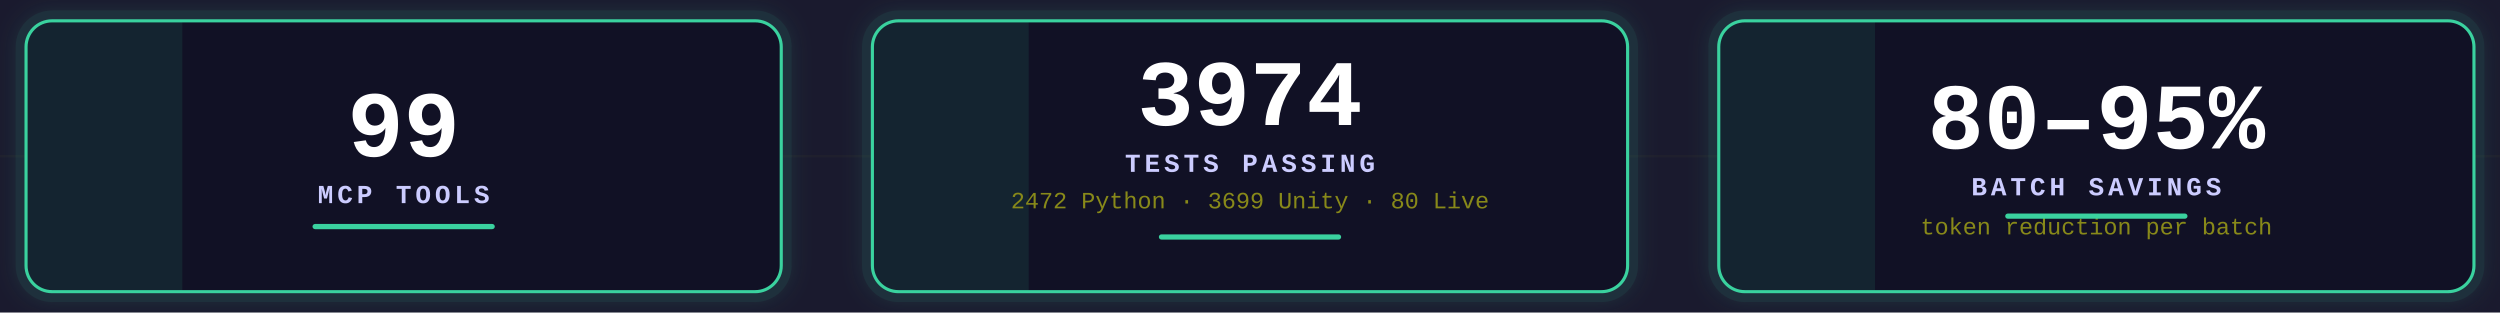
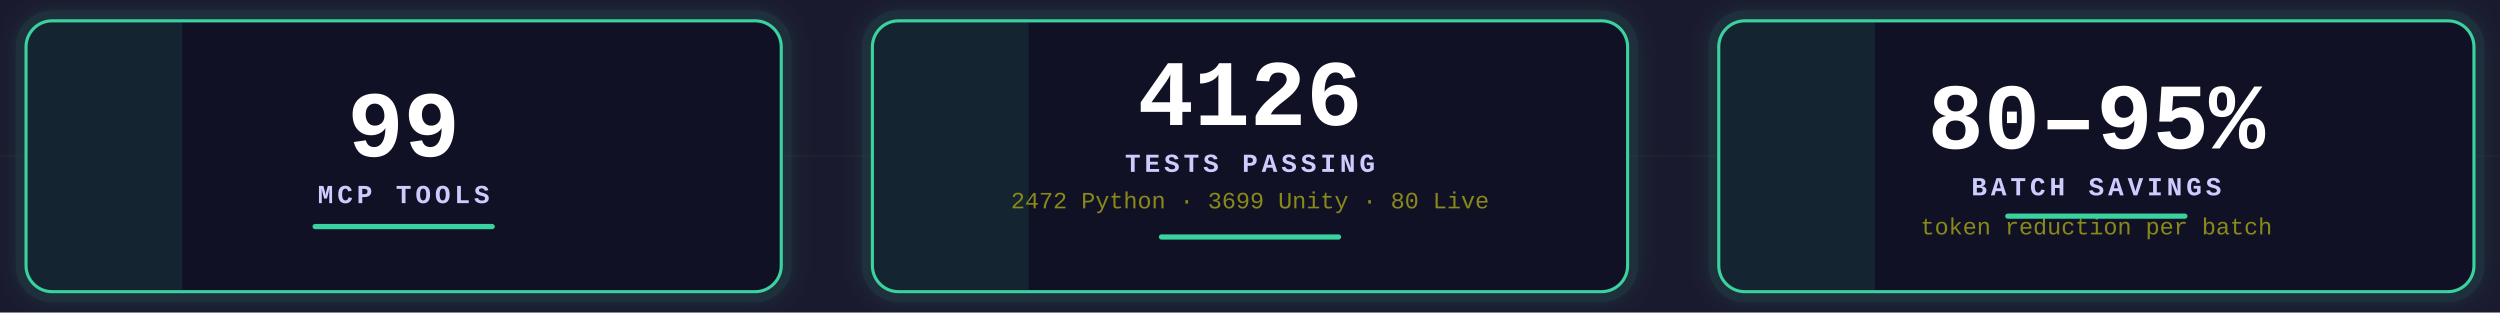
- <svg xmlns="http://www.w3.org/2000/svg" viewBox="0 0 960 120" width="960" height="120" role="img" aria-label="Unity MCP stats: 99 MCP tools, 3974 Tests (0 Python + 3974 Unity + 0 Live), 80-95% Batch Savings">
+ <svg xmlns="http://www.w3.org/2000/svg" viewBox="0 0 960 120" width="960" height="120" role="img" aria-label="Unity MCP stats: 99 MCP tools, 4126 Tests (0 Python + 4126 Unity + 0 Live), 80-95% Batch Savings">
  <defs>
    <filter id="sg" x="-25%" y="-30%" width="150%" height="160%">
      <feGaussianBlur stdDeviation="4" result="b" />
      <feMerge>
        <feMergeNode in="b" />
        <feMergeNode in="SourceGraphic" />
      </feMerge>
    </filter>
    <clipPath id="c1">
      <rect x="10" y="8" width="290" height="104" rx="10" />
    </clipPath>
    <clipPath id="c2">
      <rect x="335" y="8" width="290" height="104" rx="10" />
    </clipPath>
    <clipPath id="c3">
      <rect x="660" y="8" width="290" height="104" rx="10" />
    </clipPath>
  </defs>
  <rect width="960" height="120" fill="#1a1a2e" />
  <line x1="0" y1="60" x2="960" y2="60" stroke="#888919" stroke-opacity="0.05" stroke-width="1" />
  <rect x="10" y="8" width="290" height="104" rx="10" fill="none" stroke="#3ad29f" stroke-width="8" opacity="0.12" filter="url(#sg)">
    <animate attributeName="opacity" values="0.25;0.7;0.25" dur="3s" repeatCount="indefinite" begin="0s" />
  </rect>
  <rect x="10" y="8" width="290" height="104" rx="10" fill="#111125" />
  <rect x="10" y="8" width="290" height="104" rx="10" fill="none" stroke="#3ad29f" stroke-width="1.2" />
  <g clip-path="url(#c1)">
    <rect x="10" y="8" width="60" height="104" fill="#3ad29f" fill-opacity="0.10">
      <animateTransform attributeName="transform" type="translate" values="-100,0;400,0" dur="3s" repeatCount="indefinite" begin="0s" />
    </rect>
  </g>
  <text x="155" y="60" text-anchor="middle" font-family="ui-monospace,SFMono-Regular,'SF Mono',Menlo,Consolas,'Liberation Mono',monospace" font-size="36" font-weight="700" fill="#ffffff">99</text>
  <text x="155" y="78" text-anchor="middle" font-family="ui-monospace,SFMono-Regular,'SF Mono',Menlo,Consolas,'Liberation Mono',monospace" font-size="10" font-weight="700" fill="#ccccff" letter-spacing="1.5">MCP TOOLS</text>
  <rect x="120" y="86" width="70" height="2" rx="1" fill="#3ad29f">
    <animate attributeName="opacity" values="0.6;1;0.6" dur="2s" repeatCount="indefinite" begin="0s" />
  </rect>
  <rect x="335" y="8" width="290" height="104" rx="10" fill="none" stroke="#3ad29f" stroke-width="8" opacity="0.12" filter="url(#sg)">
    <animate attributeName="opacity" values="0.25;0.7;0.25" dur="3s" repeatCount="indefinite" begin="0.6s" />
  </rect>
  <rect x="335" y="8" width="290" height="104" rx="10" fill="#111125" />
  <rect x="335" y="8" width="290" height="104" rx="10" fill="none" stroke="#3ad29f" stroke-width="1.2" />
  <g clip-path="url(#c2)">
    <rect x="335" y="8" width="60" height="104" fill="#3ad29f" fill-opacity="0.10">
      <animateTransform attributeName="transform" type="translate" values="-100,0;400,0" dur="3s" repeatCount="indefinite" begin="0.5s" />
    </rect>
  </g>
-   <text x="480" y="48" text-anchor="middle" font-family="ui-monospace,SFMono-Regular,'SF Mono',Menlo,Consolas,'Liberation Mono',monospace" font-size="36" font-weight="700" fill="#ffffff">3974</text>
+   <text x="480" y="48" text-anchor="middle" font-family="ui-monospace,SFMono-Regular,'SF Mono',Menlo,Consolas,'Liberation Mono',monospace" font-size="36" font-weight="700" fill="#ffffff">4126</text>
  <text x="480" y="66" text-anchor="middle" font-family="ui-monospace,SFMono-Regular,'SF Mono',Menlo,Consolas,'Liberation Mono',monospace" font-size="10" font-weight="700" fill="#ccccff" letter-spacing="1.5">TESTS PASSING</text>
  <text x="480" y="80" text-anchor="middle" font-family="ui-monospace,SFMono-Regular,'SF Mono',Menlo,Consolas,'Liberation Mono',monospace" font-size="9" fill="#888919">2472 Python · 3699 Unity · 80 Live</text>
  <rect x="445" y="90" width="70" height="2" rx="1" fill="#3ad29f">
    <animate attributeName="opacity" values="0.6;1;0.6" dur="2s" repeatCount="indefinite" begin="0.4s" />
  </rect>
  <rect x="660" y="8" width="290" height="104" rx="10" fill="none" stroke="#3ad29f" stroke-width="8" opacity="0.12" filter="url(#sg)">
    <animate attributeName="opacity" values="0.25;0.7;0.25" dur="3s" repeatCount="indefinite" begin="1.2s" />
  </rect>
  <rect x="660" y="8" width="290" height="104" rx="10" fill="#111125" />
  <rect x="660" y="8" width="290" height="104" rx="10" fill="none" stroke="#3ad29f" stroke-width="1.2" />
  <g clip-path="url(#c3)">
    <rect x="660" y="8" width="60" height="104" fill="#3ad29f" fill-opacity="0.10">
      <animateTransform attributeName="transform" type="translate" values="-100,0;400,0" dur="3s" repeatCount="indefinite" begin="1.0s" />
    </rect>
  </g>
  <text x="805" y="57" text-anchor="middle" font-family="ui-monospace,SFMono-Regular,'SF Mono',Menlo,Consolas,'Liberation Mono',monospace" font-size="36" font-weight="700" fill="#ffffff">80–95%</text>
  <text x="805" y="75" text-anchor="middle" font-family="ui-monospace,SFMono-Regular,'SF Mono',Menlo,Consolas,'Liberation Mono',monospace" font-size="10" font-weight="700" fill="#ccccff" letter-spacing="1.5">BATCH SAVINGS</text>
  <text x="805" y="90" text-anchor="middle" font-family="ui-monospace,SFMono-Regular,'SF Mono',Menlo,Consolas,'Liberation Mono',monospace" font-size="9" fill="#888919">token reduction per batch</text>
  <rect x="770" y="82" width="70" height="2" rx="1" fill="#3ad29f">
    <animate attributeName="opacity" values="0.6;1;0.6" dur="2s" repeatCount="indefinite" begin="0.8s" />
  </rect>
</svg>
